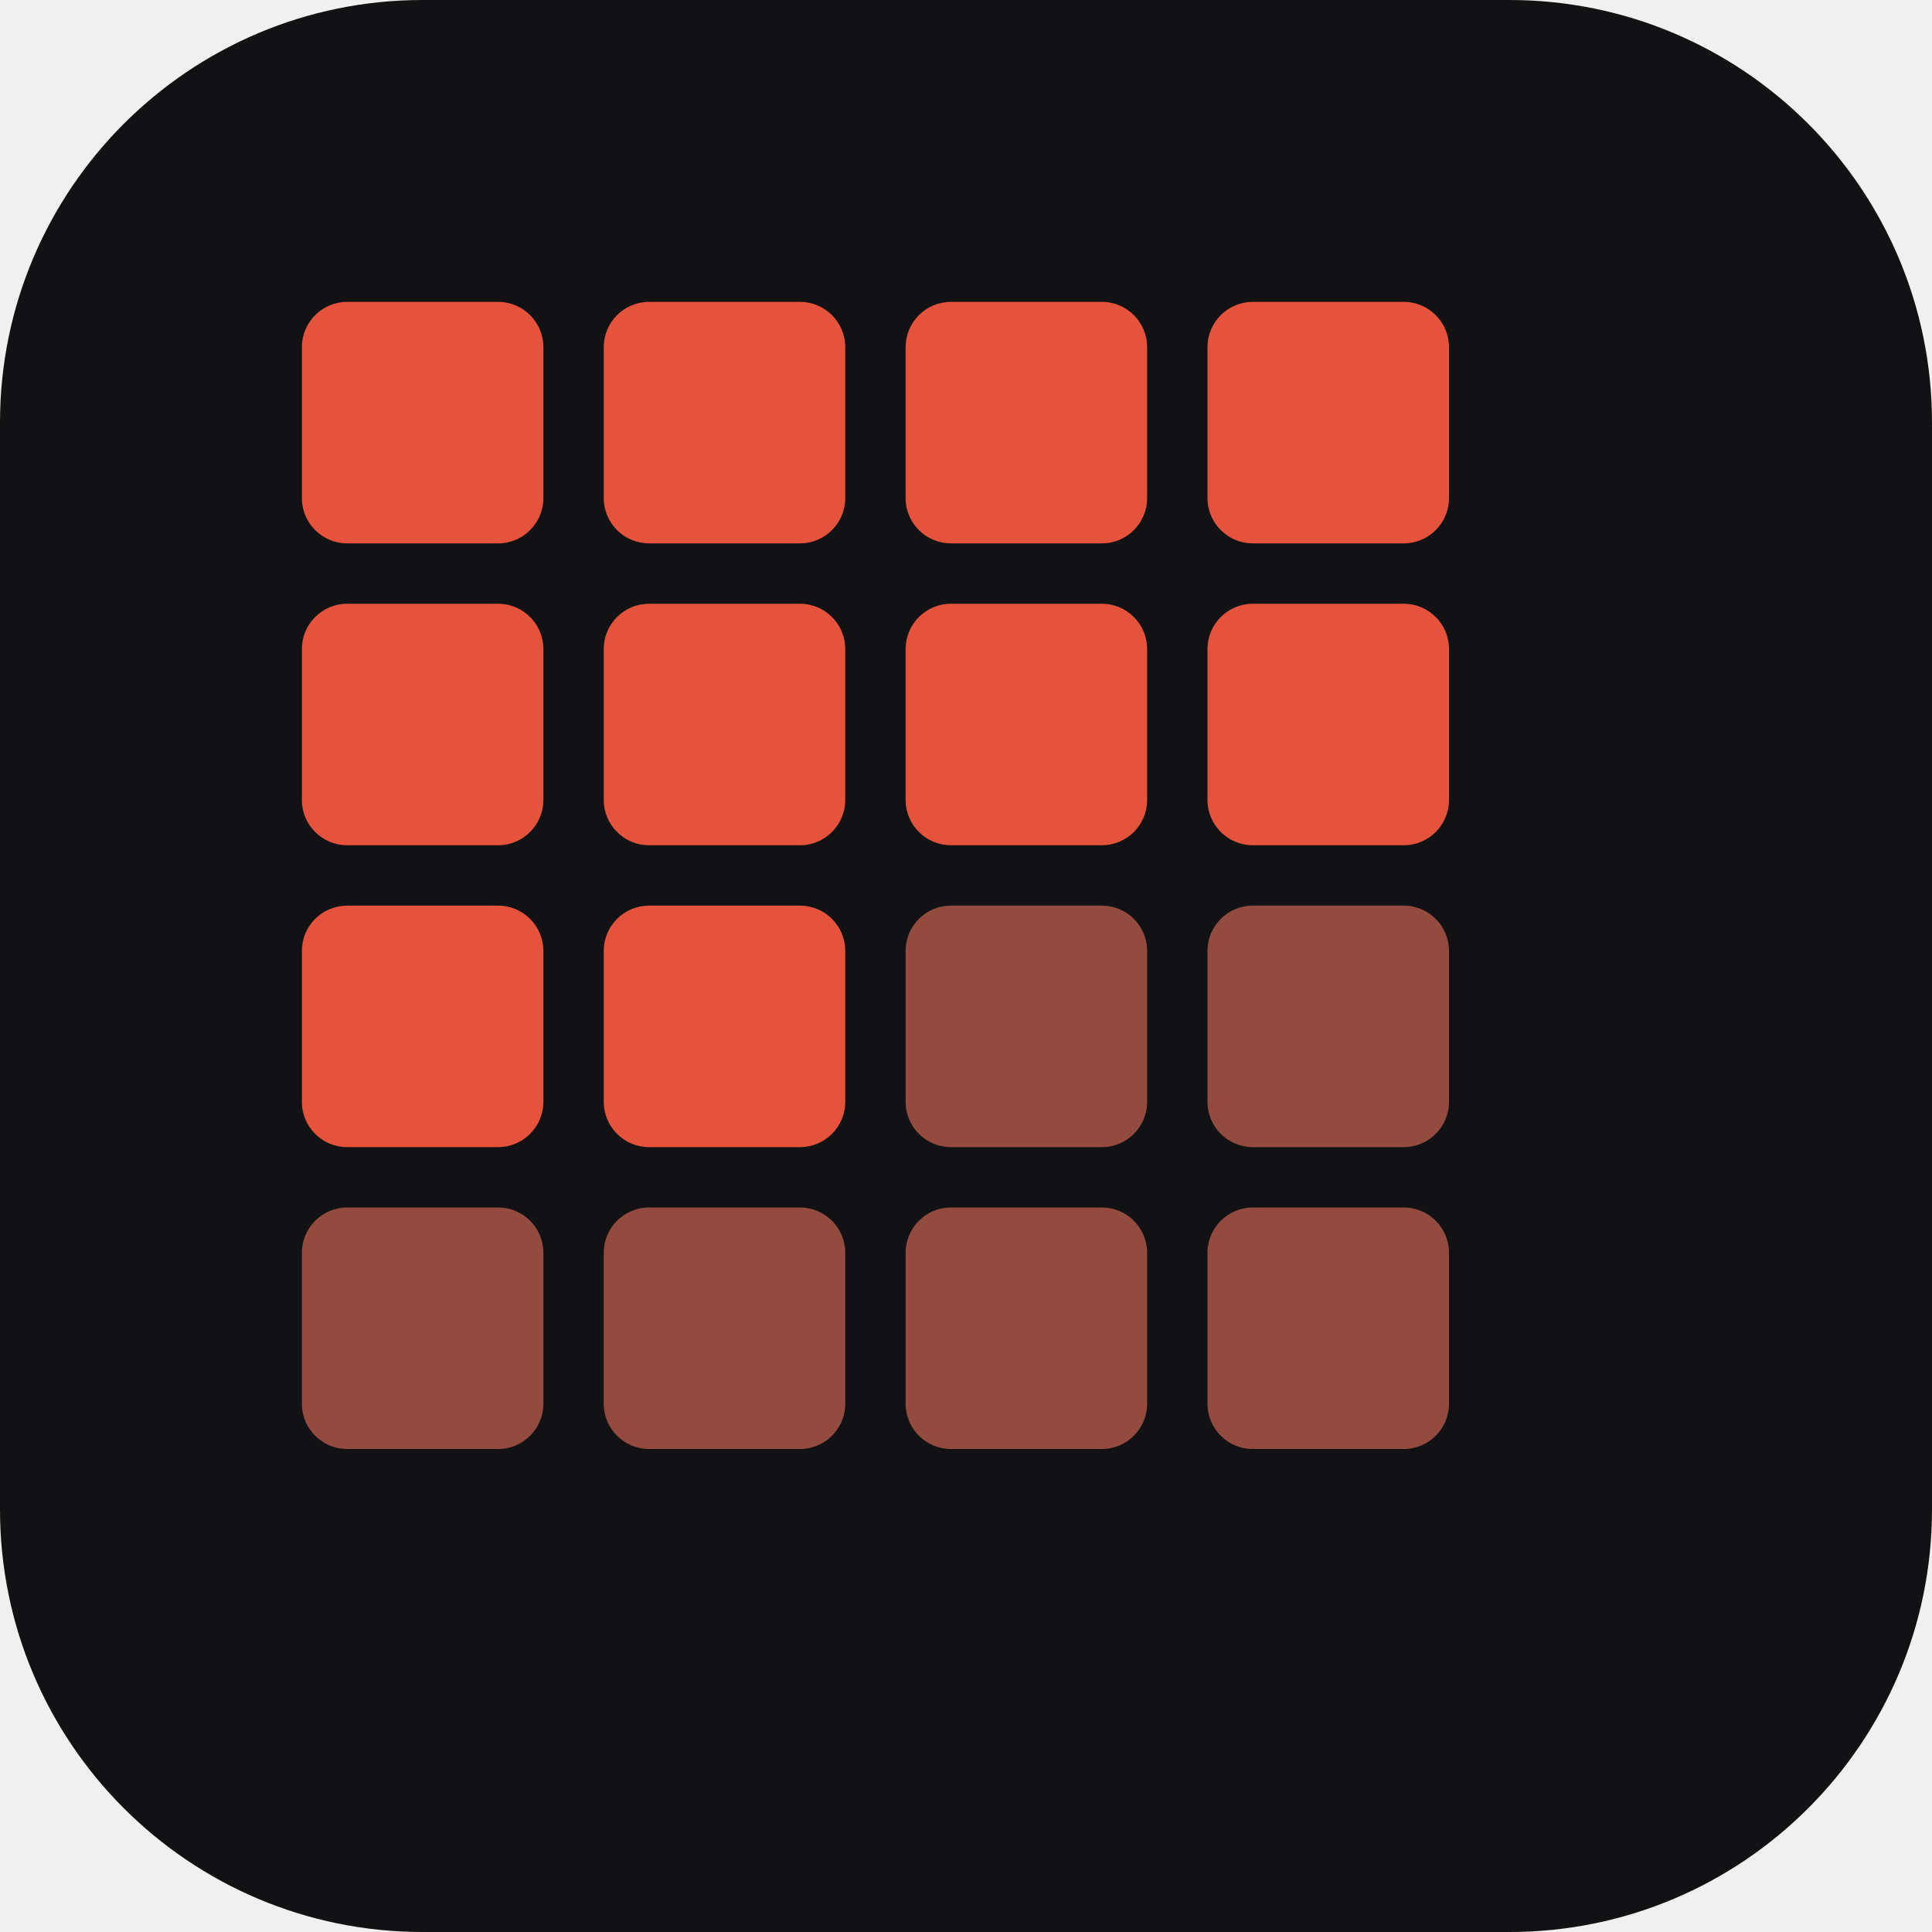
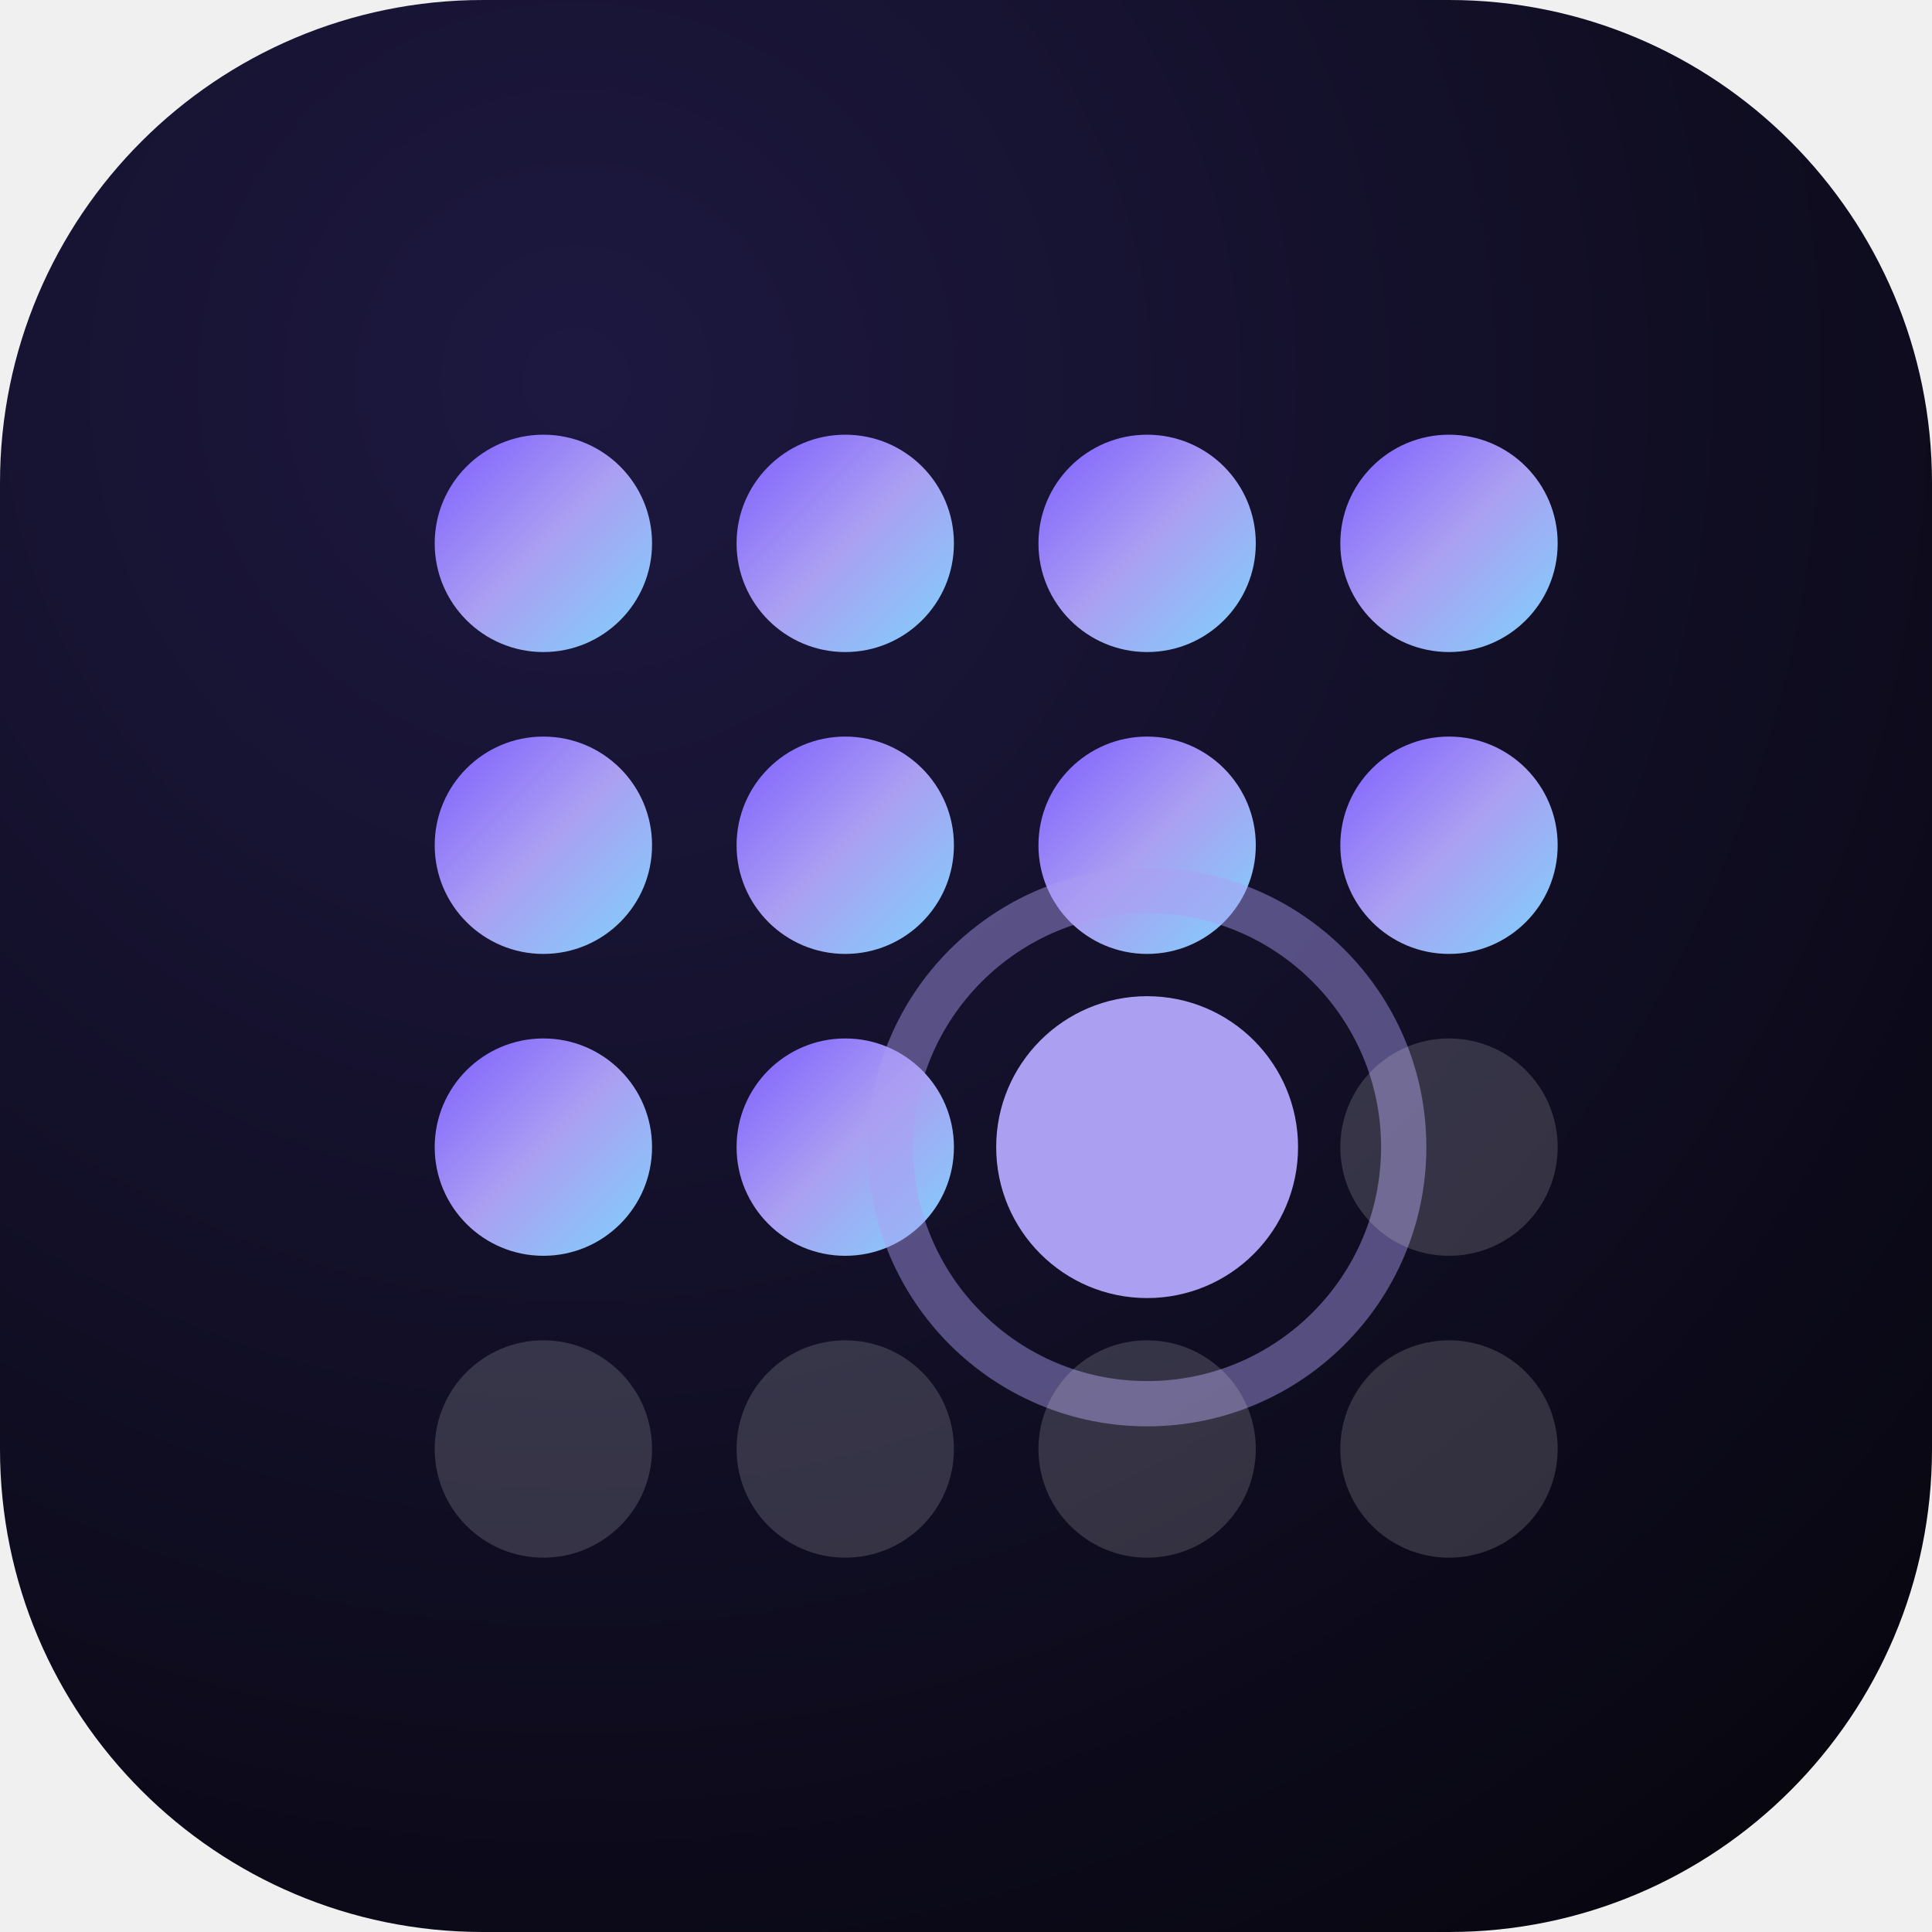
<svg xmlns="http://www.w3.org/2000/svg" viewBox="0 0 64 64" width="64" height="64">
-   <rect width="64" height="64" rx="14" fill="#121214" />
-   <g fill="#E5533D">
-     <rect x="10" y="10" width="8" height="8" rx="1.5" />
-     <rect x="20" y="10" width="8" height="8" rx="1.5" />
-     <rect x="30" y="10" width="8" height="8" rx="1.5" />
-     <rect x="40" y="10" width="8" height="8" rx="1.5" />
-     <rect x="10" y="20" width="8" height="8" rx="1.5" />
-     <rect x="20" y="20" width="8" height="8" rx="1.5" />
-     <rect x="30" y="20" width="8" height="8" rx="1.5" />
-     <rect x="40" y="20" width="8" height="8" rx="1.5" />
-     <rect x="10" y="30" width="8" height="8" rx="1.5" />
-     <rect x="20" y="30" width="8" height="8" rx="1.5" />
+   <defs>
+     <linearGradient id="g" x1="0" y1="0" x2="1" y2="1">
+       <stop offset="0" stop-color="#7c5cff" />
+       <stop offset="0.5" stop-color="#ab9ff2" />
+       <stop offset="1" stop-color="#7dd3fc" />
+     </linearGradient>
+     <radialGradient id="bg" cx="0.3" cy="0.2" r="1">
+       <stop offset="0" stop-color="#1d1840" />
+       <stop offset="1" stop-color="#07060e" />
+     </radialGradient>
+   </defs>
+   <rect width="64" height="64" rx="16" fill="url(#bg)" />
+   <g fill="url(#g)">
+     <circle cx="18" cy="18" r="3.6" />
+     <circle cx="28" cy="18" r="3.6" />
+     <circle cx="38" cy="18" r="3.6" />
+     <circle cx="48" cy="18" r="3.6" />
+     <circle cx="18" cy="28" r="3.6" />
+     <circle cx="28" cy="28" r="3.6" />
+     <circle cx="38" cy="28" r="3.6" />
+     <circle cx="48" cy="28" r="3.6" />
+     <circle cx="18" cy="38" r="3.6" />
+     <circle cx="28" cy="38" r="3.6" />
  </g>
-   <g fill="#FF7A63" opacity="0.55">
-     <rect x="30" y="30" width="8" height="8" rx="1.5" />
-     <rect x="40" y="30" width="8" height="8" rx="1.5" />
-     <rect x="10" y="40" width="8" height="8" rx="1.5" />
-     <rect x="20" y="40" width="8" height="8" rx="1.5" />
-     <rect x="30" y="40" width="8" height="8" rx="1.5" />
-     <rect x="40" y="40" width="8" height="8" rx="1.5" />
+   <circle cx="38" cy="38" r="5" fill="#ab9ff2" />
+   <circle cx="38" cy="38" r="8.5" fill="none" stroke="#ab9ff2" stroke-opacity="0.45" stroke-width="1.5" />
+   <g fill="#ffffff" fill-opacity="0.16">
+     <circle cx="48" cy="38" r="3.6" />
+     <circle cx="18" cy="48" r="3.6" />
+     <circle cx="28" cy="48" r="3.6" />
+     <circle cx="38" cy="48" r="3.6" />
+     <circle cx="48" cy="48" r="3.6" />
  </g>
</svg>
